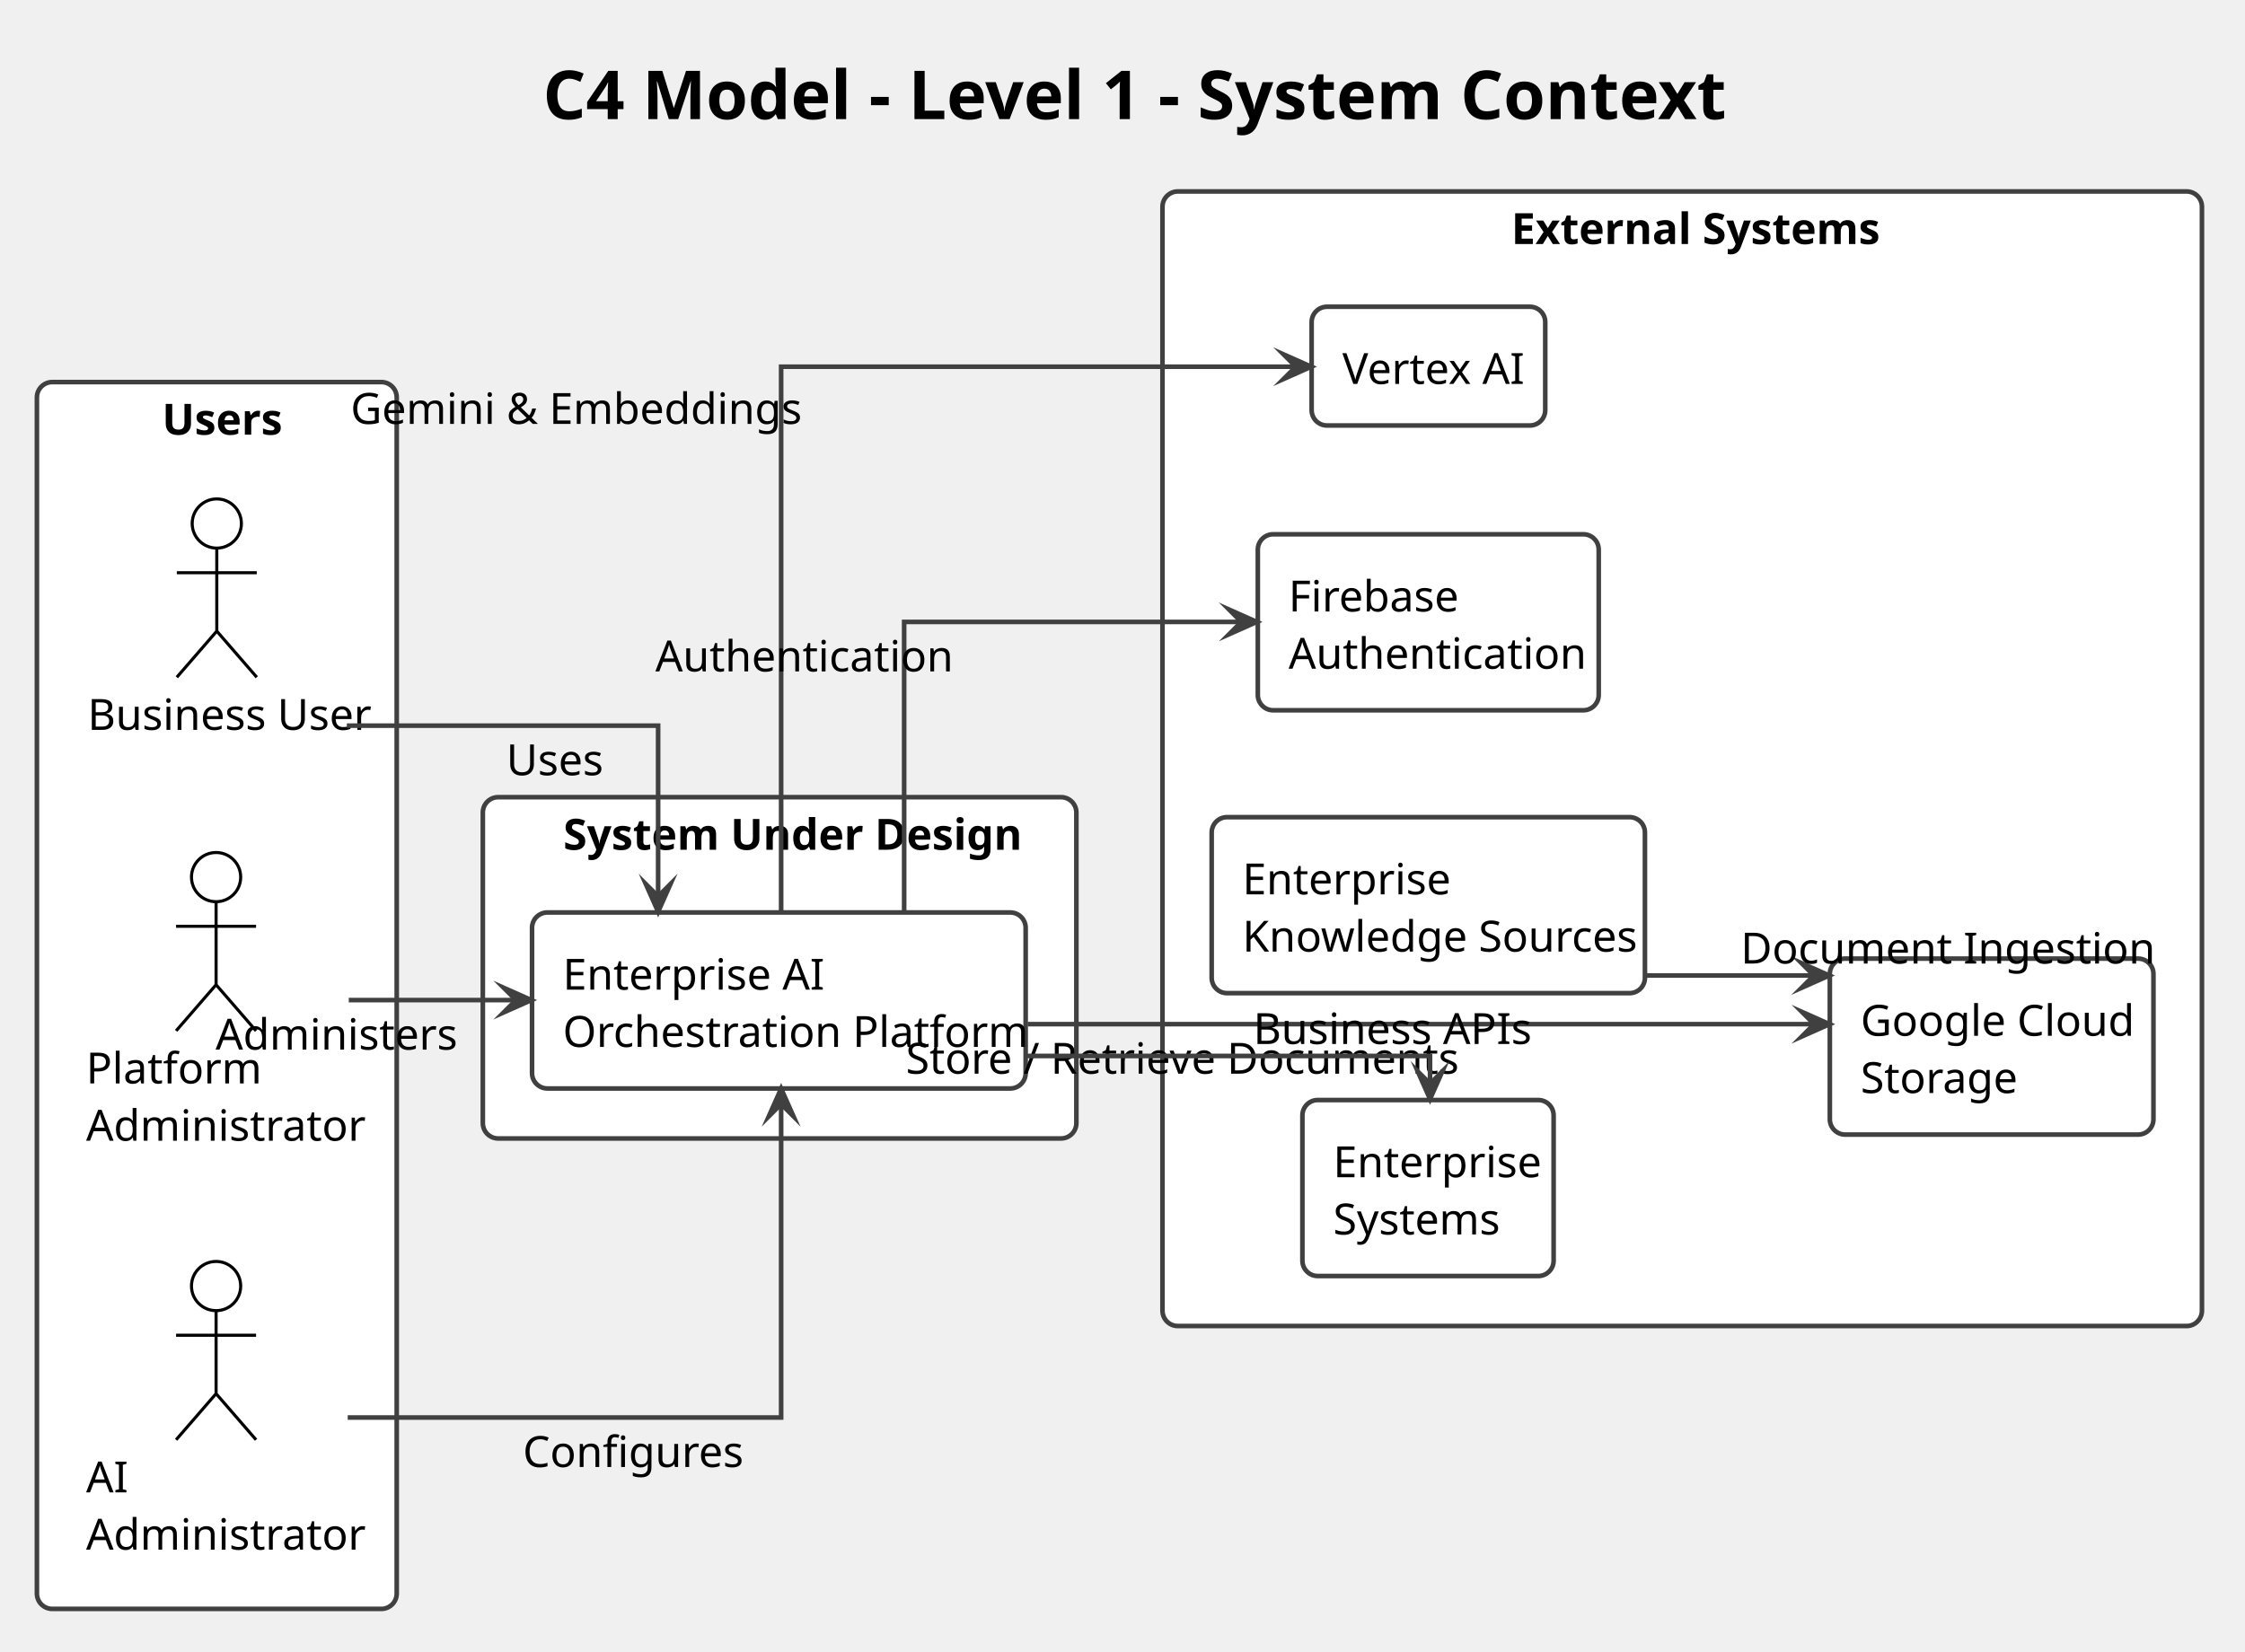
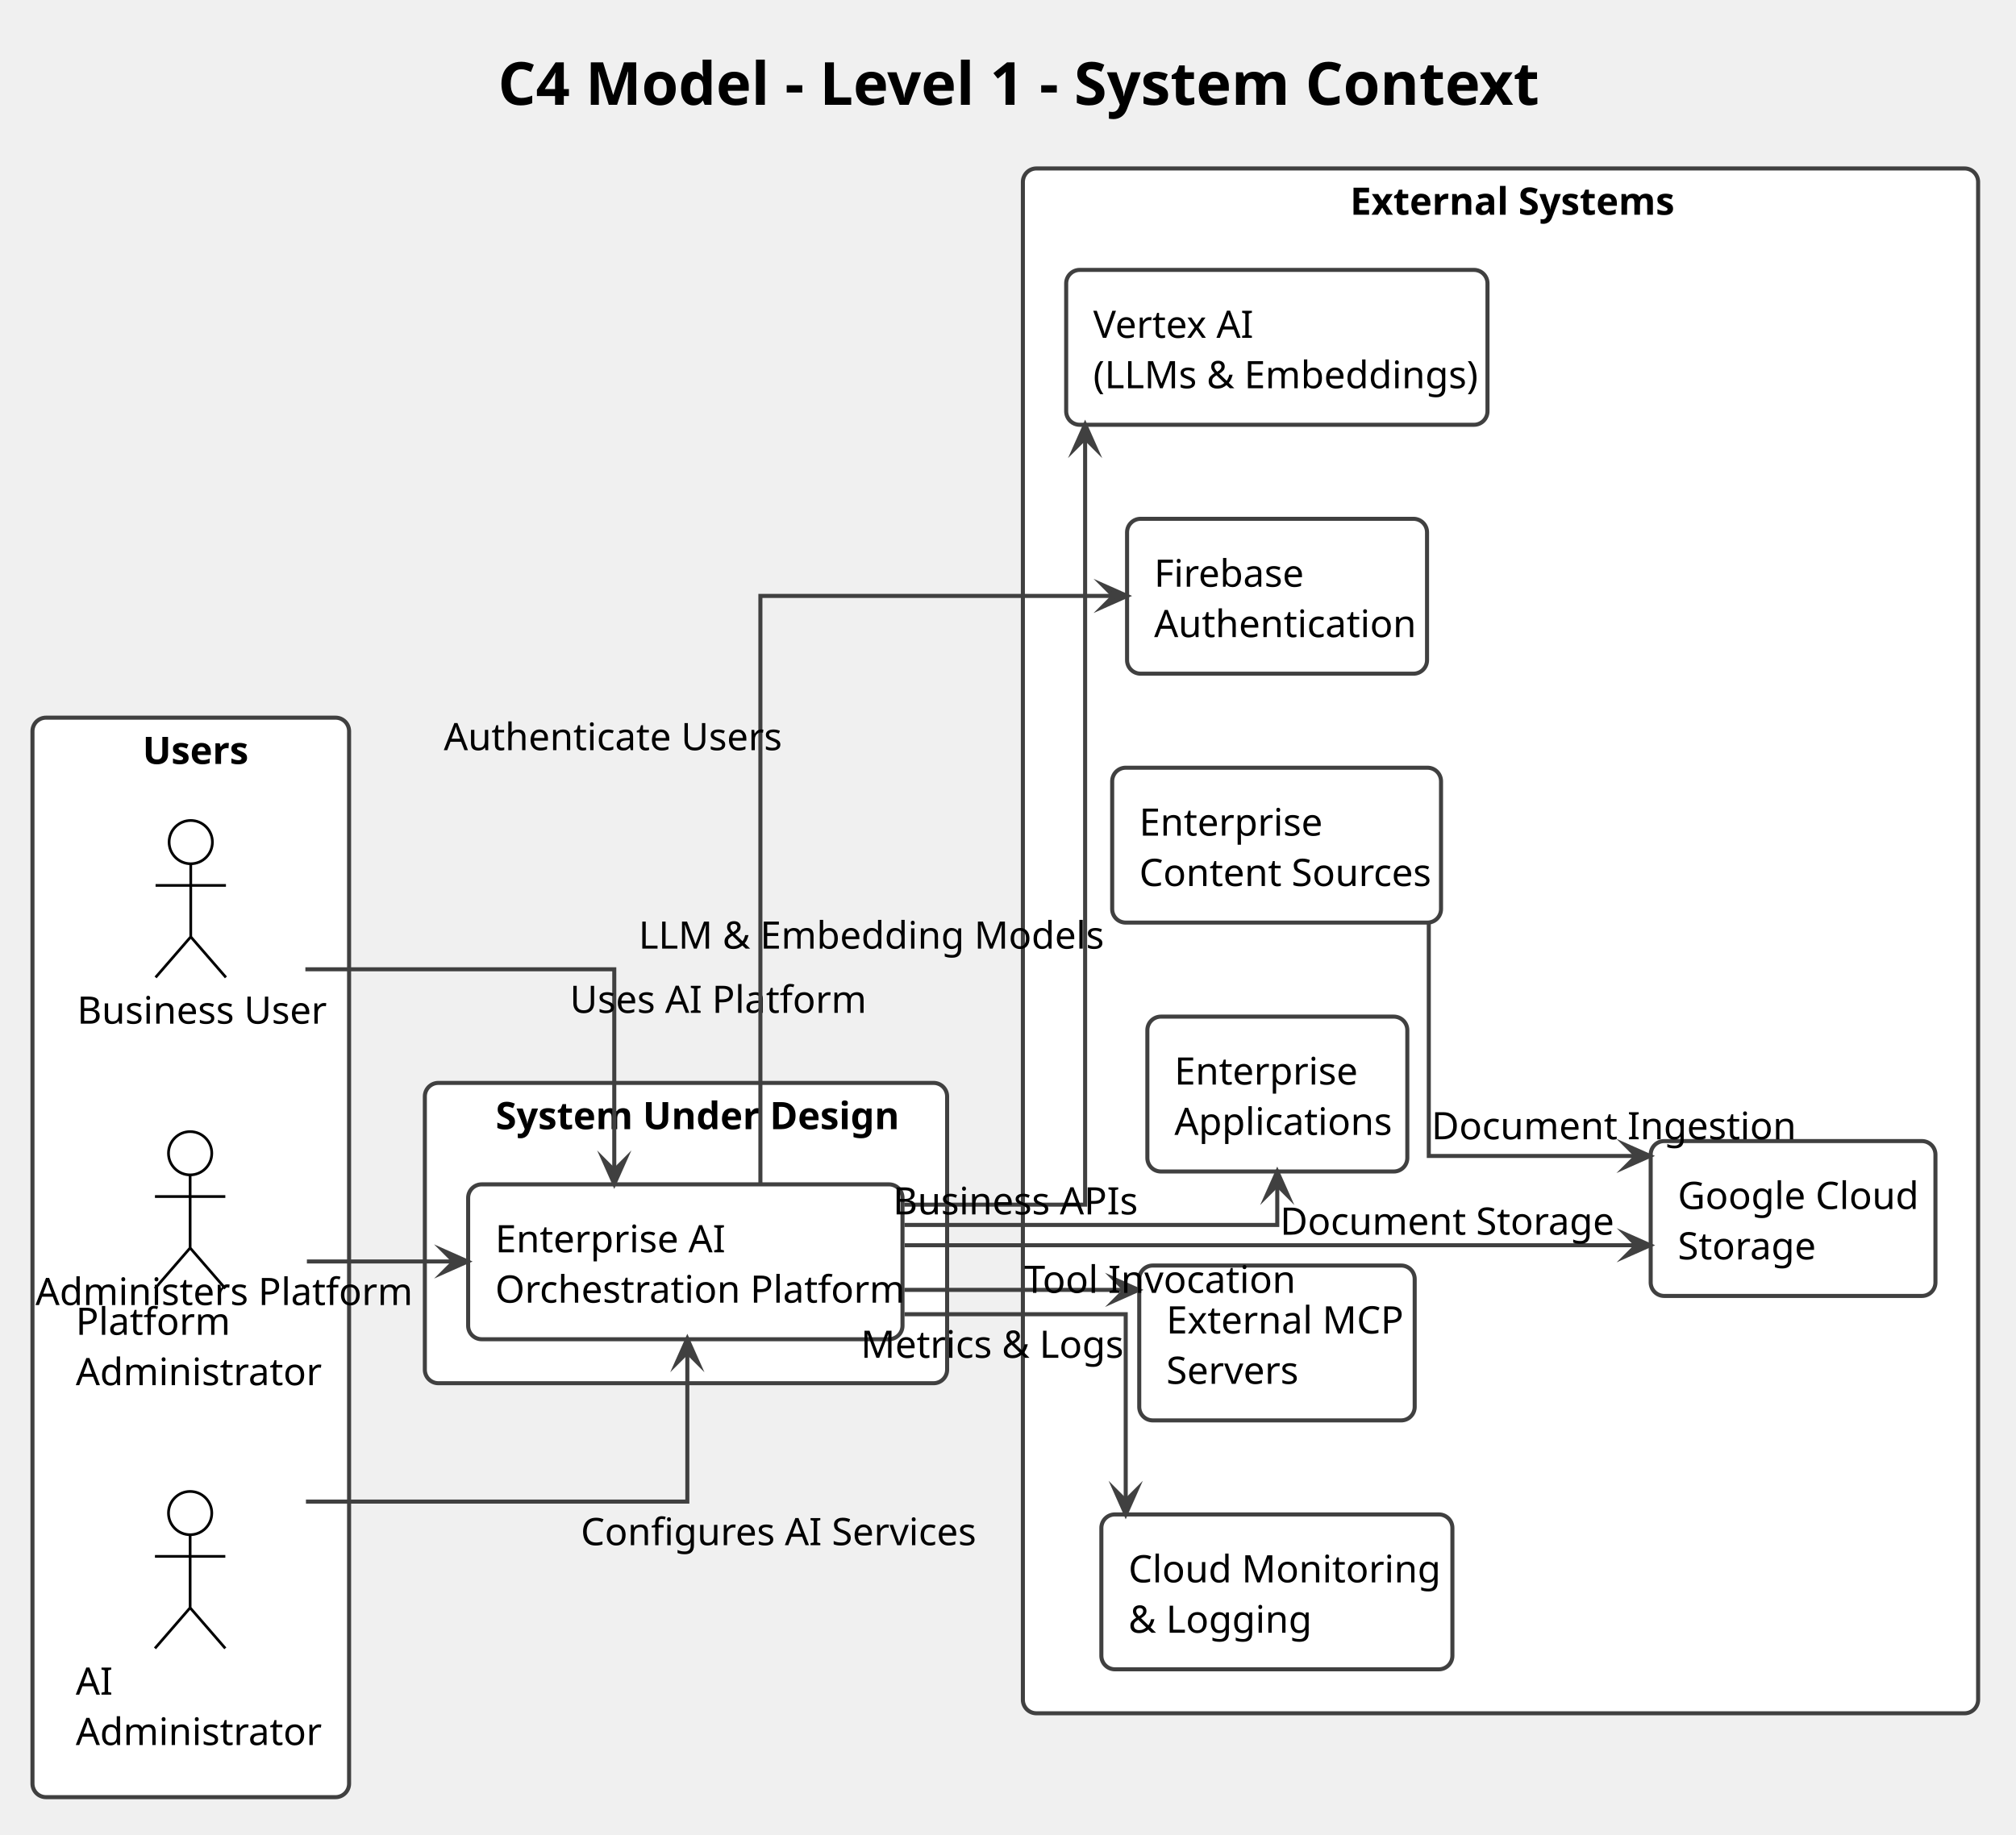
- <svg xmlns="http://www.w3.org/2000/svg" contentStyleType="text/css" data-diagram-type="DESCRIPTION" height="537px" preserveAspectRatio="none" style="width:730px;height:537px;background:#FFFFFF;" version="1.1" viewBox="0 0 730 537" width="730px" zoomAndPan="magnify">
+ <svg xmlns="http://www.w3.org/2000/svg" contentStyleType="text/css" data-diagram-type="DESCRIPTION" height="678px" preserveAspectRatio="none" style="width:745px;height:678px;background:#FFFFFF;" version="1.1" viewBox="0 0 745 678" width="745px" zoomAndPan="magnify">
  <defs />
  <g>
    <g class="title" data-source-line="10">
-       <text fill="#000000" font-family="Segoe UI" font-size="22" font-weight="700" lengthAdjust="spacing" textLength="374.945" x="176.527" y="38.74">C4 Model - Level 1 - System Context</text>
+       <text fill="#000000" font-family="Segoe UI" font-size="22" font-weight="700" lengthAdjust="spacing" textLength="374.945" x="184.027" y="38.74">C4 Model - Level 1 - System Context</text>
    </g>
    <g class="cluster" data-qualified-name="Users" data-source-line="36" id="ent0001">
-       <rect fill="#FFFFFF" height="399" rx="5" ry="5" style="stroke:#404040;stroke-width:1.5;" width="117" x="12" y="124.262" />
-       <text fill="#000000" font-family="Segoe UI" font-size="14" font-weight="700" lengthAdjust="spacing" textLength="35.588" x="52.706" y="141.369">Users</text>
+       <rect fill="#FFFFFF" height="399" rx="5" ry="5" style="stroke:#404040;stroke-width:1.5;" width="117" x="12" y="265.262" />
+       <text fill="#000000" font-family="Segoe UI" font-size="14" font-weight="700" lengthAdjust="spacing" textLength="35.588" x="52.706" y="282.369">Users</text>
    </g>
    <g class="cluster" data-qualified-name="System Under Design" data-source-line="50" id="ent0005">
-       <rect fill="#FFFFFF" height="111" rx="5" ry="5" style="stroke:#404040;stroke-width:1.5;" width="193" x="157" y="259.262" />
-       <text fill="#000000" font-family="Segoe UI" font-size="14" font-weight="700" lengthAdjust="spacing" textLength="140.69" x="183.155" y="276.369">System Under Design</text>
+       <rect fill="#FFFFFF" height="111" rx="5" ry="5" style="stroke:#404040;stroke-width:1.5;" width="193" x="157" y="400.262" />
+       <text fill="#000000" font-family="Segoe UI" font-size="14" font-weight="700" lengthAdjust="spacing" textLength="140.69" x="183.155" y="417.369">System Under Design</text>
    </g>
    <g class="cluster" data-qualified-name="External Systems" data-source-line="60" id="ent0007">
-       <rect fill="#FFFFFF" height="369" rx="5" ry="5" style="stroke:#404040;stroke-width:1.5;" width="338" x="378" y="62.262" />
-       <text fill="#000000" font-family="Segoe UI" font-size="14" font-weight="700" lengthAdjust="spacing" textLength="111.166" x="491.417" y="79.369">External Systems</text>
+       <rect fill="#FFFFFF" height="571" rx="5" ry="5" style="stroke:#404040;stroke-width:1.5;" width="353" x="378" y="62.262" />
+       <text fill="#000000" font-family="Segoe UI" font-size="14" font-weight="700" lengthAdjust="spacing" textLength="111.166" x="498.917" y="79.369">External Systems</text>
    </g>
    <g class="entity" data-qualified-name="Users.BusinessUser" data-source-line="38" id="ent0002">
-       <ellipse cx="70.493" cy="170.262" fill="#FFFFFF" rx="8" ry="8" style="stroke:#000000;stroke-width:1;" />
-       <path d="M70.493,178.262 L70.493,205.262 M57.493,186.262 L83.493,186.262 M70.493,205.262 L57.493,220.262 M70.493,205.262 L83.493,220.262" fill="none" style="stroke:#000000;stroke-width:1;" />
-       <text fill="#000000" font-family="Segoe UI" font-size="14" lengthAdjust="spacing" textLength="83.986" x="28.5" y="237.369">Business User</text>
+       <ellipse cx="70.493" cy="311.262" fill="#FFFFFF" rx="8" ry="8" style="stroke:#000000;stroke-width:1;" />
+       <path d="M70.493,319.262 L70.493,346.262 M57.493,327.262 L83.493,327.262 M70.493,346.262 L57.493,361.262 M70.493,346.262 L83.493,361.262" fill="none" style="stroke:#000000;stroke-width:1;" />
+       <text fill="#000000" font-family="Segoe UI" font-size="14" lengthAdjust="spacing" textLength="83.986" x="28.5" y="378.369">Business User</text>
    </g>
    <g class="entity" data-qualified-name="Users.PlatformAdmin" data-source-line="40" id="ent0003">
-       <ellipse cx="70.263" cy="285.262" fill="#FFFFFF" rx="8" ry="8" style="stroke:#000000;stroke-width:1;" />
-       <path d="M70.263,293.262 L70.263,320.262 M57.263,301.262 L83.263,301.262 M70.263,320.262 L57.263,335.262 M70.263,320.262 L83.263,335.262" fill="none" style="stroke:#000000;stroke-width:1;" />
-       <text fill="#000000" font-family="Segoe UI" font-size="14" lengthAdjust="spacing" textLength="52.609" x="28" y="352.369">Platform</text>
-       <text fill="#000000" font-family="Segoe UI" font-size="14" lengthAdjust="spacing" textLength="84.526" x="28" y="370.99">Administrator</text>
+       <ellipse cx="70.263" cy="426.262" fill="#FFFFFF" rx="8" ry="8" style="stroke:#000000;stroke-width:1;" />
+       <path d="M70.263,434.262 L70.263,461.262 M57.263,442.262 L83.263,442.262 M70.263,461.262 L57.263,476.262 M70.263,461.262 L83.263,476.262" fill="none" style="stroke:#000000;stroke-width:1;" />
+       <text fill="#000000" font-family="Segoe UI" font-size="14" lengthAdjust="spacing" textLength="52.609" x="28" y="493.369">Platform</text>
+       <text fill="#000000" font-family="Segoe UI" font-size="14" lengthAdjust="spacing" textLength="84.526" x="28" y="511.99">Administrator</text>
    </g>
    <g class="entity" data-qualified-name="Users.AIAdmin" data-source-line="42" id="ent0004">
-       <ellipse cx="70.263" cy="418.262" fill="#FFFFFF" rx="8" ry="8" style="stroke:#000000;stroke-width:1;" />
-       <path d="M70.263,426.262 L70.263,453.262 M57.263,434.262 L83.263,434.262 M70.263,453.262 L57.263,468.262 M70.263,453.262 L83.263,468.262" fill="none" style="stroke:#000000;stroke-width:1;" />
-       <text fill="#000000" font-family="Segoe UI" font-size="14" lengthAdjust="spacing" textLength="12.756" x="28" y="485.369">AI</text>
-       <text fill="#000000" font-family="Segoe UI" font-size="14" lengthAdjust="spacing" textLength="84.526" x="28" y="503.99">Administrator</text>
+       <ellipse cx="70.263" cy="559.262" fill="#FFFFFF" rx="8" ry="8" style="stroke:#000000;stroke-width:1;" />
+       <path d="M70.263,567.262 L70.263,594.262 M57.263,575.262 L83.263,575.262 M70.263,594.262 L57.263,609.262 M70.263,594.262 L83.263,609.262" fill="none" style="stroke:#000000;stroke-width:1;" />
+       <text fill="#000000" font-family="Segoe UI" font-size="14" lengthAdjust="spacing" textLength="12.756" x="28" y="626.369">AI</text>
+       <text fill="#000000" font-family="Segoe UI" font-size="14" lengthAdjust="spacing" textLength="84.526" x="28" y="644.99">Administrator</text>
    </g>
    <g class="entity" data-qualified-name="System Under Design.EAOP" data-source-line="52" id="ent0006">
-       <rect fill="#FFFFFF" height="57.242" rx="5" ry="5" style="stroke:#404040;stroke-width:1.5;" width="160.513" x="173" y="296.762" />
-       <text fill="#000000" font-family="Segoe UI" font-size="14" lengthAdjust="spacing" textLength="78.278" x="183" y="321.869">Enterprise AI</text>
-       <text fill="#000000" font-family="Segoe UI" font-size="14" lengthAdjust="spacing" textLength="140.513" x="183" y="340.49">Orchestration Platform</text>
+       <rect fill="#FFFFFF" height="57.242" rx="5" ry="5" style="stroke:#404040;stroke-width:1.5;" width="160.513" x="173" y="437.762" />
+       <text fill="#000000" font-family="Segoe UI" font-size="14" lengthAdjust="spacing" textLength="78.278" x="183" y="462.869">Enterprise AI</text>
+       <text fill="#000000" font-family="Segoe UI" font-size="14" lengthAdjust="spacing" textLength="140.513" x="183" y="481.49">Orchestration Platform</text>
    </g>
    <g class="entity" data-qualified-name="External Systems.VertexAI" data-source-line="62" id="ent0008">
-       <rect fill="#FFFFFF" height="38.621" rx="5" ry="5" style="stroke:#404040;stroke-width:1.5;" width="75.966" x="426.5" y="99.762" />
-       <text fill="#000000" font-family="Segoe UI" font-size="14" lengthAdjust="spacing" textLength="55.966" x="436.5" y="124.869">Vertex AI</text>
+       <rect fill="#FFFFFF" height="57.242" rx="5" ry="5" style="stroke:#404040;stroke-width:1.5;" width="155.693" x="394" y="99.762" />
+       <text fill="#000000" font-family="Segoe UI" font-size="14" lengthAdjust="spacing" textLength="55.966" x="404" y="124.869">Vertex AI</text>
+       <text fill="#000000" font-family="Segoe UI" font-size="14" lengthAdjust="spacing" textLength="135.693" x="404" y="143.49">(LLMs &amp; Embeddings)</text>
    </g>
    <g class="entity" data-qualified-name="External Systems.Firebase" data-source-line="64" id="ent0009">
-       <rect fill="#FFFFFF" height="57.242" rx="5" ry="5" style="stroke:#404040;stroke-width:1.5;" width="110.85" x="409" y="173.762" />
-       <text fill="#000000" font-family="Segoe UI" font-size="14" lengthAdjust="spacing" textLength="51.03" x="419" y="198.869">Firebase</text>
-       <text fill="#000000" font-family="Segoe UI" font-size="14" lengthAdjust="spacing" textLength="90.85" x="419" y="217.49">Authentication</text>
+       <rect fill="#FFFFFF" height="57.242" rx="5" ry="5" style="stroke:#404040;stroke-width:1.5;" width="110.85" x="416.5" y="191.762" />
+       <text fill="#000000" font-family="Segoe UI" font-size="14" lengthAdjust="spacing" textLength="51.03" x="426.5" y="216.869">Firebase</text>
+       <text fill="#000000" font-family="Segoe UI" font-size="14" lengthAdjust="spacing" textLength="90.85" x="426.5" y="235.49">Authentication</text>
    </g>
    <g class="entity" data-qualified-name="External Systems.GCS" data-source-line="66" id="ent0010">
-       <rect fill="#FFFFFF" height="57.242" rx="5" ry="5" style="stroke:#404040;stroke-width:1.5;" width="105.231" x="595" y="311.762" />
-       <text fill="#000000" font-family="Segoe UI" font-size="14" lengthAdjust="spacing" textLength="85.231" x="605" y="336.869">Google Cloud</text>
-       <text fill="#000000" font-family="Segoe UI" font-size="14" lengthAdjust="spacing" textLength="47.94" x="605" y="355.49">Storage</text>
+       <rect fill="#FFFFFF" height="57.242" rx="5" ry="5" style="stroke:#404040;stroke-width:1.5;" width="105.231" x="610" y="421.762" />
+       <text fill="#000000" font-family="Segoe UI" font-size="14" lengthAdjust="spacing" textLength="85.231" x="620" y="446.869">Google Cloud</text>
+       <text fill="#000000" font-family="Segoe UI" font-size="14" lengthAdjust="spacing" textLength="47.94" x="620" y="465.49">Storage</text>
    </g>
-     <g class="entity" data-qualified-name="External Systems.Knowledge" data-source-line="68" id="ent0011">
-       <rect fill="#FFFFFF" height="57.242" rx="5" ry="5" style="stroke:#404040;stroke-width:1.5;" width="140.88" x="394" y="265.762" />
-       <text fill="#000000" font-family="Segoe UI" font-size="14" lengthAdjust="spacing" textLength="61.688" x="404" y="290.869">Enterprise</text>
-       <text fill="#000000" font-family="Segoe UI" font-size="14" lengthAdjust="spacing" textLength="120.88" x="404" y="309.49">Knowledge Sources</text>
+     <g class="entity" data-qualified-name="External Systems.Content" data-source-line="68" id="ent0011">
+       <rect fill="#FFFFFF" height="57.242" rx="5" ry="5" style="stroke:#404040;stroke-width:1.5;" width="121.52" x="411" y="283.762" />
+       <text fill="#000000" font-family="Segoe UI" font-size="14" lengthAdjust="spacing" textLength="61.688" x="421" y="308.869">Enterprise</text>
+       <text fill="#000000" font-family="Segoe UI" font-size="14" lengthAdjust="spacing" textLength="101.52" x="421" y="327.49">Content Sources</text>
    </g>
    <g class="entity" data-qualified-name="External Systems.Enterprise" data-source-line="70" id="ent0012">
-       <rect fill="#FFFFFF" height="57.242" rx="5" ry="5" style="stroke:#404040;stroke-width:1.5;" width="81.688" x="423.5" y="357.762" />
-       <text fill="#000000" font-family="Segoe UI" font-size="14" lengthAdjust="spacing" textLength="61.688" x="433.5" y="382.869">Enterprise</text>
-       <text fill="#000000" font-family="Segoe UI" font-size="14" lengthAdjust="spacing" textLength="50.217" x="433.5" y="401.49">Systems</text>
+       <rect fill="#FFFFFF" height="57.242" rx="5" ry="5" style="stroke:#404040;stroke-width:1.5;" width="96.064" x="424" y="375.762" />
+       <text fill="#000000" font-family="Segoe UI" font-size="14" lengthAdjust="spacing" textLength="61.688" x="434" y="400.869">Enterprise</text>
+       <text fill="#000000" font-family="Segoe UI" font-size="14" lengthAdjust="spacing" textLength="76.064" x="434" y="419.49">Applications</text>
    </g>
-     <g class="link" data-entity-1="ent0002" data-entity-2="ent0006" data-link-type="dependency" data-source-line="78" id="lnk13">
-       <path d="M112.78,236.012 C155.11,236.012 214,236.012 214,236.012 C214,236.012 214,265.442 214,291.532" fill="none" id="BusinessUser-to-EAOP" style="stroke:#404040;stroke-width:1.5;" />
-       <polygon fill="#404040" points="214,296.532,218,287.532,214,291.532,210,287.532,214,296.532" style="stroke:#404040;stroke-width:1.5;stroke-linejoin:miter;stroke-miterlimit:10;" />
-       <text fill="#000000" font-family="Segoe UI" font-size="14" lengthAdjust="spacing" textLength="28.82" x="164.65" y="252.119">Uses</text>
+     <g class="entity" data-qualified-name="External Systems.MCP" data-source-line="72" id="ent0013">
+       <rect fill="#FFFFFF" height="57.242" rx="5" ry="5" style="stroke:#404040;stroke-width:1.5;" width="101.792" x="421" y="467.762" />
+       <text fill="#000000" font-family="Segoe UI" font-size="14" lengthAdjust="spacing" textLength="81.792" x="431" y="492.869">External MCP</text>
+       <text fill="#000000" font-family="Segoe UI" font-size="14" lengthAdjust="spacing" textLength="44.461" x="431" y="511.49">Servers</text>
    </g>
-     <g class="link" data-entity-1="ent0003" data-entity-2="ent0006" data-link-type="dependency" data-source-line="80" id="lnk14">
-       <path d="M113.41,325.262 C131.15,325.262 147.34,325.262 167.79,325.262" fill="none" id="PlatformAdmin-to-EAOP" style="stroke:#404040;stroke-width:1.5;" />
-       <polygon fill="#404040" points="172.79,325.262,163.79,321.262,167.79,325.262,163.79,329.262,172.79,325.262" style="stroke:#404040;stroke-width:1.5;stroke-linejoin:miter;stroke-miterlimit:10;" />
-       <text fill="#000000" font-family="Segoe UI" font-size="14" lengthAdjust="spacing" textLength="72.851" x="70.1" y="341.369">Administers</text>
+     <g class="entity" data-qualified-name="External Systems.Monitoring" data-source-line="74" id="ent0014">
+       <rect fill="#FFFFFF" height="57.242" rx="5" ry="5" style="stroke:#404040;stroke-width:1.5;" width="129.724" x="407" y="559.762" />
+       <text fill="#000000" font-family="Segoe UI" font-size="14" lengthAdjust="spacing" textLength="109.724" x="417" y="584.869">Cloud Monitoring</text>
+       <text fill="#000000" font-family="Segoe UI" font-size="14" lengthAdjust="spacing" textLength="65.878" x="417" y="603.49">&amp; Logging</text>
    </g>
-     <g class="link" data-entity-1="ent0004" data-entity-2="ent0006" data-link-type="dependency" data-source-line="82" id="lnk15">
-       <path d="M113.06,461.012 C167.27,461.012 254,461.012 254,461.012 C254,461.012 254,398.902 254,359.052" fill="none" id="AIAdmin-to-EAOP" style="stroke:#404040;stroke-width:1.5;" />
-       <polygon fill="#404040" points="254,354.052,250,363.052,254,359.052,258,363.052,254,354.052" style="stroke:#404040;stroke-width:1.5;stroke-linejoin:miter;stroke-miterlimit:10;" />
-       <text fill="#000000" font-family="Segoe UI" font-size="14" lengthAdjust="spacing" textLength="66.862" x="170.01" y="477.119">Configures</text>
+     <g class="link" data-entity-1="ent0002" data-entity-2="ent0006" data-link-type="dependency" data-source-line="82" id="lnk15">
+       <path d="M112.85,358.262 C159.2,358.262 227,358.262 227,358.262 C227,358.262 227,400.612 227,432.602" fill="none" id="BusinessUser-to-EAOP" style="stroke:#404040;stroke-width:1.5;" />
+       <polygon fill="#404040" points="227,437.602,231,428.602,227,432.602,223,428.602,227,437.602" style="stroke:#404040;stroke-width:1.5;stroke-linejoin:miter;stroke-miterlimit:10;" />
+       <text fill="#000000" font-family="Segoe UI" font-size="14" lengthAdjust="spacing" textLength="101.856" x="210.6" y="374.369">Uses AI Platform</text>
    </g>
-     <g class="link" data-entity-1="ent0006" data-entity-2="ent0008" data-link-type="dependency" data-source-line="84" id="lnk16">
-       <path d="M254,296.622 C254,240.012 254,119.262 254,119.262 C254,119.262 360.72,119.262 421.38,119.262" fill="none" id="EAOP-to-VertexAI" style="stroke:#404040;stroke-width:1.5;" />
-       <polygon fill="#404040" points="426.38,119.262,417.38,115.262,421.38,119.262,417.38,123.262,426.38,119.262" style="stroke:#404040;stroke-width:1.5;stroke-linejoin:miter;stroke-miterlimit:10;" />
-       <text fill="#000000" font-family="Segoe UI" font-size="14" lengthAdjust="spacing" textLength="139.241" x="114" y="137.859">Gemini &amp; Embeddings</text>
+     <g class="link" data-entity-1="ent0003" data-entity-2="ent0006" data-link-type="dependency" data-source-line="84" id="lnk16">
+       <path d="M113.41,466.262 C131.15,466.262 147.34,466.262 167.79,466.262" fill="none" id="PlatformAdmin-to-EAOP" style="stroke:#404040;stroke-width:1.5;" />
+       <polygon fill="#404040" points="172.79,466.262,163.79,462.262,167.79,466.262,163.79,470.262,172.79,466.262" style="stroke:#404040;stroke-width:1.5;stroke-linejoin:miter;stroke-miterlimit:10;" />
+       <text fill="#000000" font-family="Segoe UI" font-size="14" lengthAdjust="spacing" textLength="129.295" x="13.1" y="482.369">Administers Platform</text>
    </g>
-     <g class="link" data-entity-1="ent0006" data-entity-2="ent0009" data-link-type="dependency" data-source-line="86" id="lnk17">
-       <path d="M294,296.732 C294,260.402 294,202.262 294,202.262 C294,202.262 353.95,202.262 403.67,202.262" fill="none" id="EAOP-to-Firebase" style="stroke:#404040;stroke-width:1.5;" />
-       <polygon fill="#404040" points="408.67,202.262,399.67,198.262,403.67,202.262,399.67,206.262,408.67,202.262" style="stroke:#404040;stroke-width:1.5;stroke-linejoin:miter;stroke-miterlimit:10;" />
-       <text fill="#000000" font-family="Segoe UI" font-size="14" lengthAdjust="spacing" textLength="90.85" x="213.1" y="218.369">Authentication</text>
+     <g class="link" data-entity-1="ent0004" data-entity-2="ent0006" data-link-type="dependency" data-source-line="86" id="lnk17">
+       <path d="M113.06,555.012 C167.27,555.012 254,555.012 254,555.012 C254,555.012 254,525.772 254,499.832" fill="none" id="AIAdmin-to-EAOP" style="stroke:#404040;stroke-width:1.5;" />
+       <polygon fill="#404040" points="254,494.832,250,503.832,254,499.832,258,503.832,254,494.832" style="stroke:#404040;stroke-width:1.5;stroke-linejoin:miter;stroke-miterlimit:10;" />
+       <text fill="#000000" font-family="Segoe UI" font-size="14" lengthAdjust="spacing" textLength="136.739" x="214.62" y="571.119">Configures AI Services</text>
    </g>
-     <g class="link" data-entity-1="ent0006" data-entity-2="ent0010" data-link-type="dependency" data-source-line="88" id="lnk18">
-       <path d="M334.18,333.092 C412.19,333.092 523.11,333.092 589.91,333.092" fill="none" id="EAOP-to-GCS" style="stroke:#404040;stroke-width:1.5;" />
-       <polygon fill="#404040" points="594.91,333.092,585.91,329.092,589.91,333.092,585.91,337.092,594.91,333.092" style="stroke:#404040;stroke-width:1.5;stroke-linejoin:miter;stroke-miterlimit:10;" />
-       <text fill="#000000" font-family="Segoe UI" font-size="14" lengthAdjust="spacing" textLength="169.976" x="294.54" y="349.199">Store / Retrieve Documents</text>
+     <g class="link" data-entity-1="ent0006" data-entity-2="ent0009" data-link-type="dependency" data-source-line="88" id="lnk18">
+       <path d="M281,437.562 C281,372.672 281,220.262 281,220.262 C281,220.262 355.11,220.262 411.5,220.262" fill="none" id="EAOP-to-Firebase" style="stroke:#404040;stroke-width:1.5;" />
+       <polygon fill="#404040" points="416.5,220.262,407.5,216.262,411.5,220.262,407.5,224.262,416.5,220.262" style="stroke:#404040;stroke-width:1.5;stroke-linejoin:miter;stroke-miterlimit:10;" />
+       <text fill="#000000" font-family="Segoe UI" font-size="14" lengthAdjust="spacing" textLength="116.177" x="164" y="277.269">Authenticate Users</text>
    </g>
-     <g class="link" data-entity-1="ent0011" data-entity-2="ent0010" data-link-type="dependency" data-source-line="90" id="lnk19">
-       <path d="M535.25,317.262 C555.07,317.262 571.25,317.262 589.82,317.262" fill="none" id="Knowledge-to-GCS" style="stroke:#404040;stroke-width:1.5;" />
-       <polygon fill="#404040" points="594.82,317.262,585.82,313.262,589.82,317.262,585.82,321.262,594.82,317.262" style="stroke:#404040;stroke-width:1.5;stroke-linejoin:miter;stroke-miterlimit:10;" />
-       <text fill="#000000" font-family="Segoe UI" font-size="14" lengthAdjust="spacing" textLength="125.706" x="566.03" y="313.369">Document Ingestion</text>
+     <g class="link" data-entity-1="ent0006" data-entity-2="ent0008" data-link-type="dependency" data-source-line="90" id="lnk19">
+       <path d="M334.16,445.262 C368.59,445.262 401,445.262 401,445.262 C401,445.262 401,239.982 401,161.952" fill="none" id="EAOP-to-VertexAI" style="stroke:#404040;stroke-width:1.5;" />
+       <polygon fill="#404040" points="401,156.952,397,165.952,401,161.952,405,165.952,401,156.952" style="stroke:#404040;stroke-width:1.5;stroke-linejoin:miter;stroke-miterlimit:10;" />
+       <text fill="#000000" font-family="Segoe UI" font-size="14" lengthAdjust="spacing" textLength="164.869" x="236" y="350.639">LLM &amp; Embedding Models</text>
    </g>
-     <g class="link" data-entity-1="ent0006" data-entity-2="ent0012" data-link-type="dependency" data-source-line="92" id="lnk20">
-       <path d="M334.06,343.432 C393.83,343.432 465,343.432 465,343.432 C465,343.432 465,344.702 465,352.452" fill="none" id="EAOP-to-Enterprise" style="stroke:#404040;stroke-width:1.5;" />
-       <polygon fill="#404040" points="465,357.452,469,348.452,465,352.452,461,348.452,465,357.452" style="stroke:#404040;stroke-width:1.5;stroke-linejoin:miter;stroke-miterlimit:10;" />
-       <text fill="#000000" font-family="Segoe UI" font-size="14" lengthAdjust="spacing" textLength="82.776" x="407.54" y="339.539">Business APIs</text>
+     <g class="link" data-entity-1="ent0006" data-entity-2="ent0010" data-link-type="dependency" data-source-line="92" id="lnk20">
+       <path d="M334.31,460.262 C416.02,460.262 534.94,460.262 604.79,460.262" fill="none" id="EAOP-to-GCS" style="stroke:#404040;stroke-width:1.5;" />
+       <polygon fill="#404040" points="609.79,460.262,600.79,456.262,604.79,460.262,600.79,464.262,609.79,460.262" style="stroke:#404040;stroke-width:1.5;stroke-linejoin:miter;stroke-miterlimit:10;" />
+       <text fill="#000000" font-family="Segoe UI" font-size="14" lengthAdjust="spacing" textLength="116.231" x="473.05" y="456.369">Document Storage</text>
+     </g>
+     <g class="link" data-entity-1="ent0011" data-entity-2="ent0010" data-link-type="dependency" data-source-line="94" id="lnk21">
+       <path d="M528,340.982 C528,375.042 528,427.262 528,427.262 C528,427.262 567.05,427.262 604.73,427.262" fill="none" id="Content-to-GCS" style="stroke:#404040;stroke-width:1.5;" />
+       <polygon fill="#404040" points="609.73,427.262,600.73,423.262,604.73,427.262,600.73,431.262,609.73,427.262" style="stroke:#404040;stroke-width:1.5;stroke-linejoin:miter;stroke-miterlimit:10;" />
+       <text fill="#000000" font-family="Segoe UI" font-size="14" lengthAdjust="spacing" textLength="125.706" x="529" y="421.099">Document Ingestion</text>
+     </g>
+     <g class="link" data-entity-1="ent0006" data-entity-2="ent0012" data-link-type="dependency" data-source-line="96" id="lnk22">
+       <path d="M334.24,452.762 C396.48,452.762 472,452.762 472,452.762 C472,452.762 472,448.482 472,438.032" fill="none" id="EAOP-to-Enterprise" style="stroke:#404040;stroke-width:1.5;" />
+       <polygon fill="#404040" points="472,433.032,468,442.032,472,438.032,476,442.032,472,433.032" style="stroke:#404040;stroke-width:1.5;stroke-linejoin:miter;stroke-miterlimit:10;" />
+       <text fill="#000000" font-family="Segoe UI" font-size="14" lengthAdjust="spacing" textLength="82.776" x="329.98" y="448.869">Business APIs</text>
+     </g>
+     <g class="link" data-entity-1="ent0006" data-entity-2="ent0013" data-link-type="dependency" data-source-line="98" id="lnk23">
+       <path d="M334.24,476.762 C363.17,476.762 389.97,476.762 415.73,476.762" fill="none" id="EAOP-to-MCP" style="stroke:#404040;stroke-width:1.5;" />
+       <polygon fill="#404040" points="420.73,476.762,411.73,472.762,415.73,476.762,411.73,480.762,420.73,476.762" style="stroke:#404040;stroke-width:1.5;stroke-linejoin:miter;stroke-miterlimit:10;" />
+       <text fill="#000000" font-family="Segoe UI" font-size="14" lengthAdjust="spacing" textLength="95.375" x="378.48" y="477.869">Tool Invocation</text>
+     </g>
+     <g class="link" data-entity-1="ent0006" data-entity-2="ent0014" data-link-type="dependency" data-source-line="100" id="lnk24">
+       <path d="M334.27,485.762 C375.06,485.762 416,485.762 416,485.762 C416,485.762 416,524.382 416,554.712" fill="none" id="EAOP-to-Monitoring" style="stroke:#404040;stroke-width:1.5;" />
+       <polygon fill="#404040" points="416,559.712,420,550.712,416,554.712,412,550.712,416,559.712" style="stroke:#404040;stroke-width:1.5;stroke-linejoin:miter;stroke-miterlimit:10;" />
+       <text fill="#000000" font-family="Segoe UI" font-size="14" lengthAdjust="spacing" textLength="93.153" x="318.11" y="501.869">Metrics &amp; Logs</text>
    </g>
  </g>
</svg>
